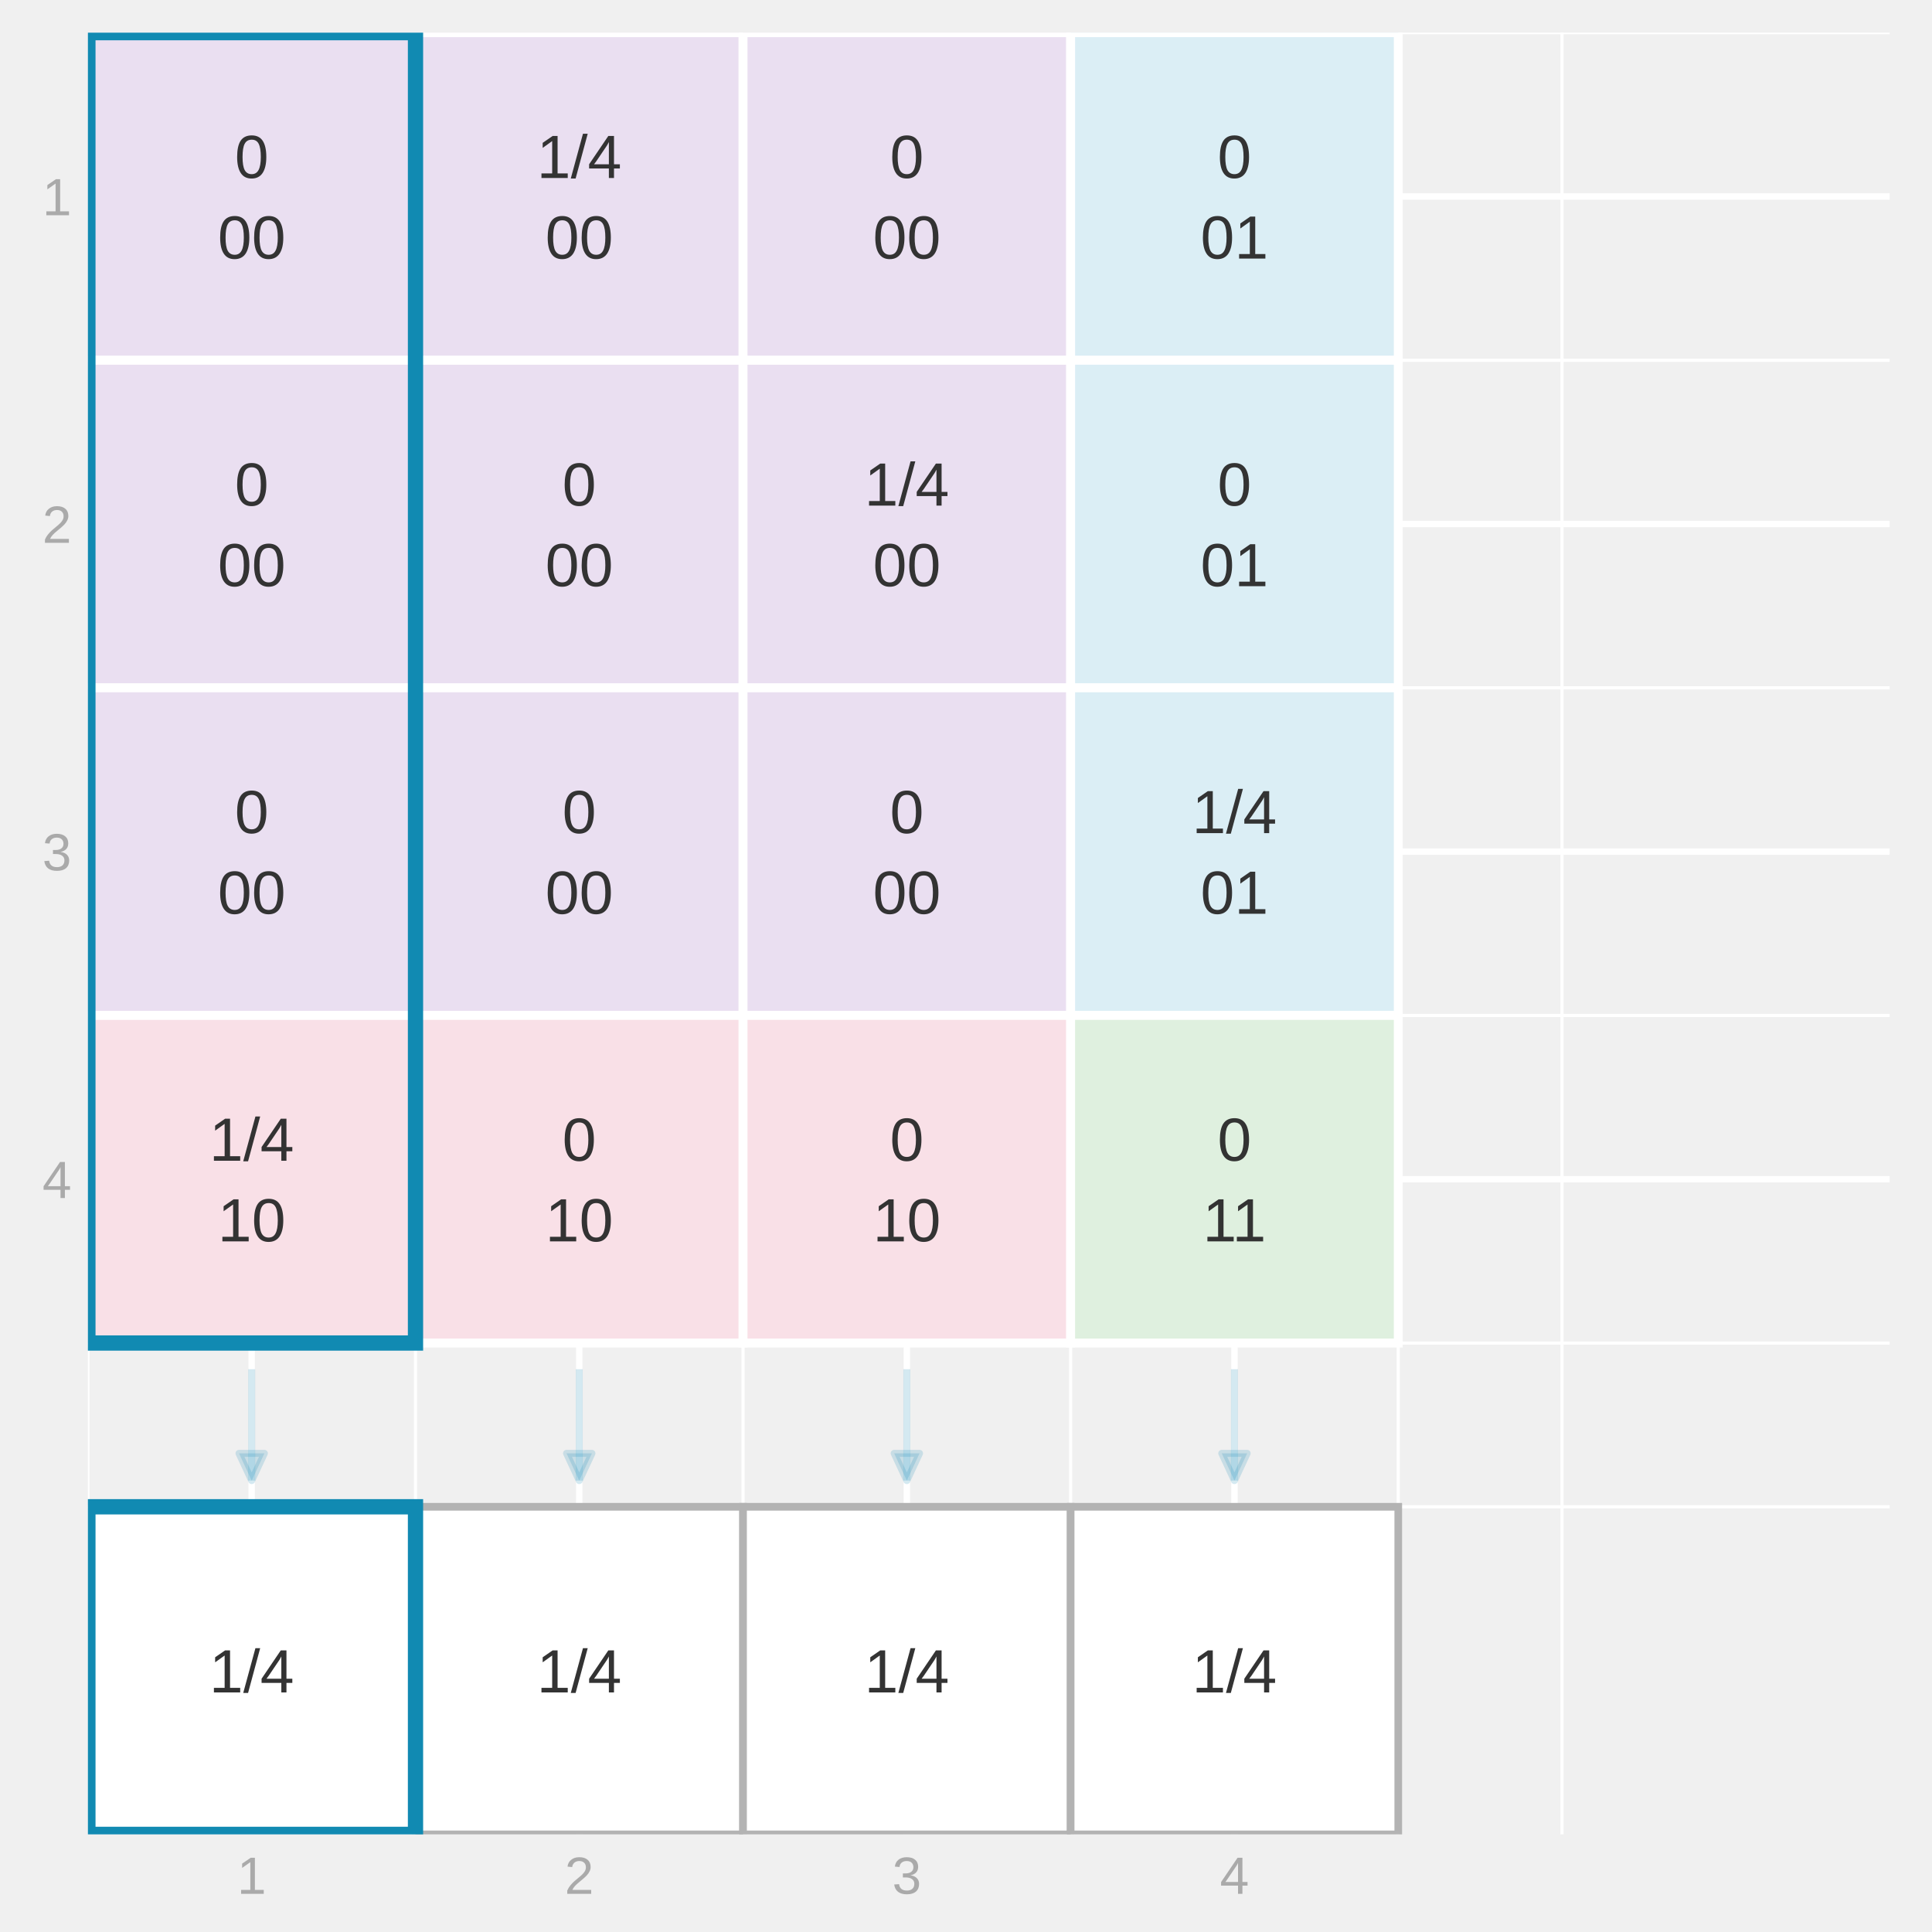
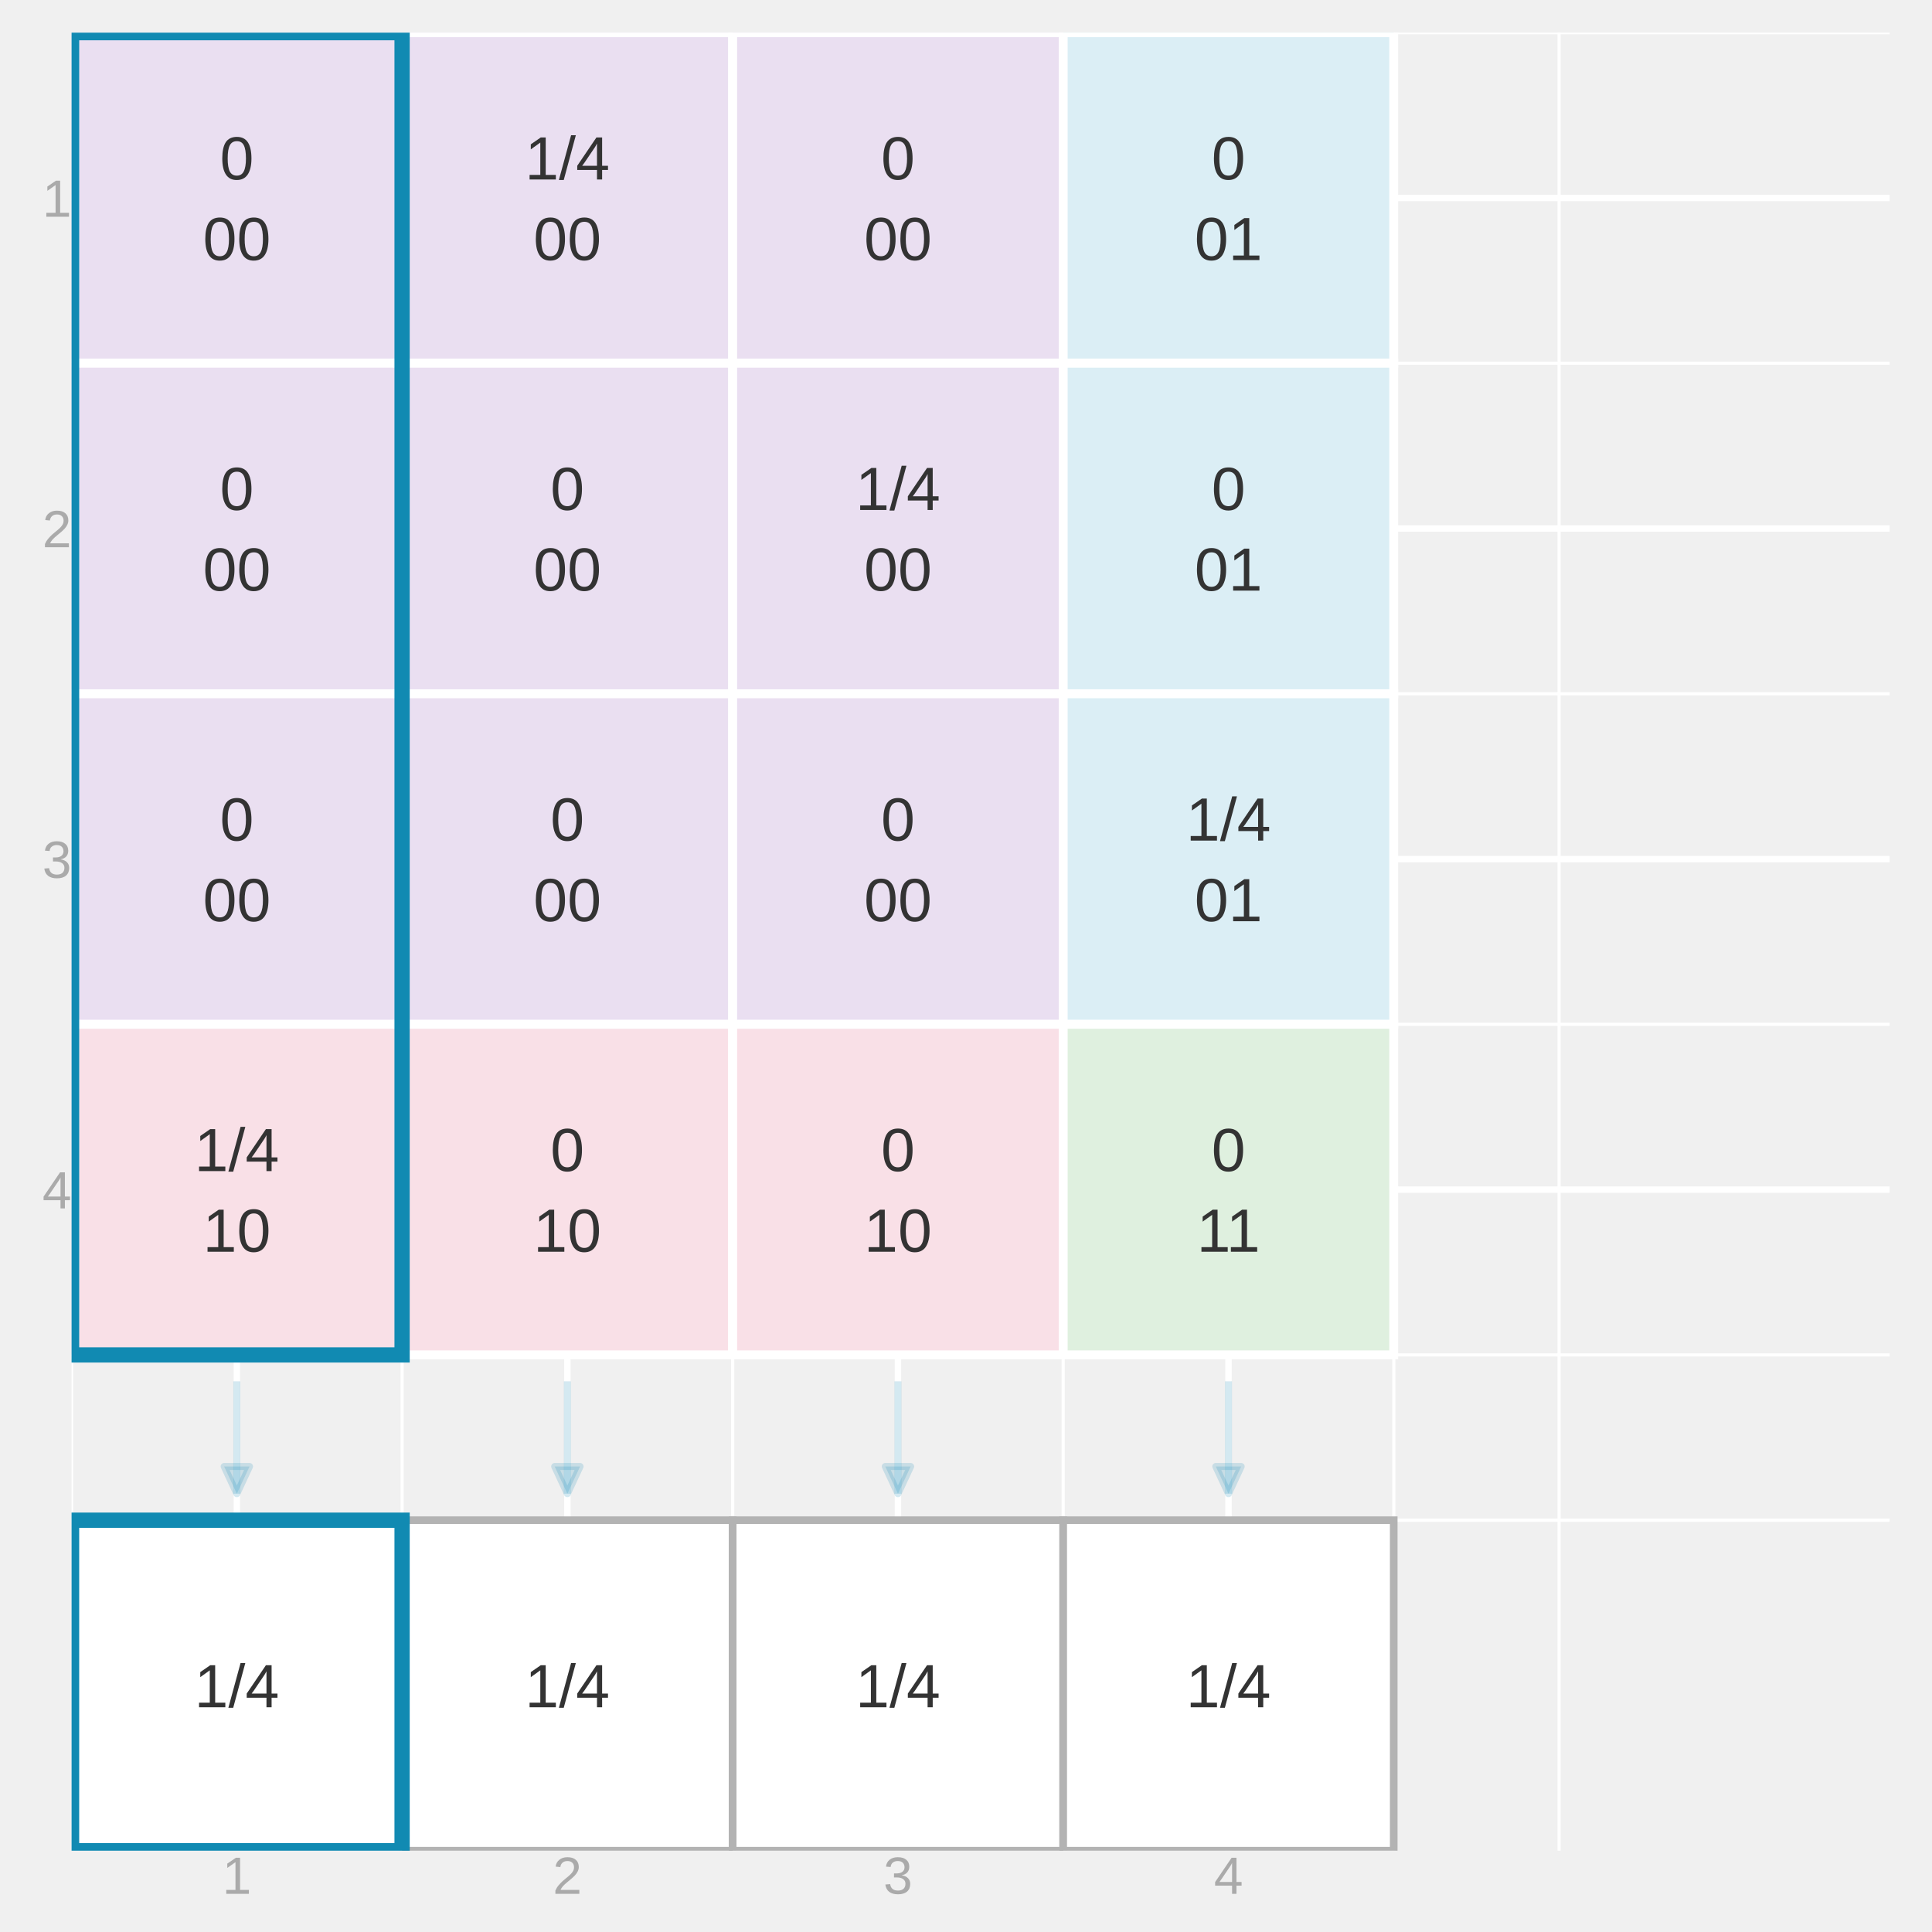
<svg xmlns="http://www.w3.org/2000/svg" width="324.00pt" height="324.00pt" viewBox="0 0 324.00 324.00">
  <g class="svglite">
    <defs>
      <style type="text/css">
    .svglite line, .svglite polyline, .svglite polygon, .svglite path, .svglite rect, .svglite circle {
      fill: none;
      stroke: #000000;
      stroke-linecap: round;
      stroke-linejoin: round;
      stroke-miterlimit: 10.00;
    }
    .svglite text {
      white-space: pre;
    }
    .svglite g.glyphgroup path {
      fill: inherit;
      stroke: none;
    }
  </style>
    </defs>
    <rect width="100%" height="100%" style="stroke: none; fill: none;" />
    <defs>
      <clipPath id="cpMC4wMHwzMjQuMDB8MC4wMHwzMjQuMDA=">
        <rect x="0.00" y="0.00" width="324.00" height="324.00" />
      </clipPath>
    </defs>
    <g clip-path="url(#cpMC4wMHwzMjQuMDB8MC4wMHwzMjQuMDA=)">
</g>
    <defs>
      <clipPath id="cpMS42M3wzMjIuMzd8MC4wMHwzMjQuMDA=">
        <rect x="1.63" y="0.00" width="320.74" height="324.00" />
      </clipPath>
    </defs>
    <g clip-path="url(#cpMS42M3wzMjIuMzd8MC4wMHwzMjQuMDA=)">
      <rect x="1.63" y="0.00" width="320.74" height="324.00" style="stroke-width: 1.07; stroke: none;" />
    </g>
    <g clip-path="url(#cpMC4wMHwzMjQuMDB8MC4wMHwzMjQuMDA=)">
</g>
    <defs>
-       <clipPath id="cpMTQuNzR8MzE2Ljg5fDUuNDh8MzA3LjYz">
-         <rect x="14.74" y="5.48" width="302.15" height="302.15" />
+       <clipPath id="cpMTIuMDB8MzE2Ljg5fDUuNDh8MzEwLjM3">
+         <rect x="12.00" y="5.48" width="304.89" height="304.89" />
      </clipPath>
    </defs>
-     <g clip-path="url(#cpMTQuNzR8MzE2Ljg5fDUuNDh8MzA3LjYz)">
-       <rect x="14.74" y="5.48" width="302.15" height="302.15" style="stroke-width: 1.07; stroke: none;" />
-       <polyline points="14.74,5.48 316.89,5.48 " style="stroke-width: 0.53; stroke: #FFFFFF; stroke-linecap: butt;" />
-       <polyline points="14.74,60.42 316.89,60.42 " style="stroke-width: 0.53; stroke: #FFFFFF; stroke-linecap: butt;" />
-       <polyline points="14.74,115.35 316.89,115.35 " style="stroke-width: 0.53; stroke: #FFFFFF; stroke-linecap: butt;" />
-       <polyline points="14.74,170.29 316.89,170.29 " style="stroke-width: 0.53; stroke: #FFFFFF; stroke-linecap: butt;" />
-       <polyline points="14.74,225.23 316.89,225.23 " style="stroke-width: 0.53; stroke: #FFFFFF; stroke-linecap: butt;" />
-       <polyline points="14.74,252.69 316.89,252.69 " style="stroke-width: 0.53; stroke: #FFFFFF; stroke-linecap: butt;" />
-       <polyline points="14.74,307.63 14.74,5.48 " style="stroke-width: 0.53; stroke: #FFFFFF; stroke-linecap: butt;" />
-       <polyline points="69.68,307.63 69.68,5.48 " style="stroke-width: 0.53; stroke: #FFFFFF; stroke-linecap: butt;" />
-       <polyline points="124.61,307.63 124.61,5.48 " style="stroke-width: 0.53; stroke: #FFFFFF; stroke-linecap: butt;" />
-       <polyline points="179.55,307.63 179.55,5.48 " style="stroke-width: 0.53; stroke: #FFFFFF; stroke-linecap: butt;" />
-       <polyline points="234.49,307.63 234.49,5.48 " style="stroke-width: 0.53; stroke: #FFFFFF; stroke-linecap: butt;" />
-       <polyline points="261.95,307.63 261.95,5.48 " style="stroke-width: 0.53; stroke: #FFFFFF; stroke-linecap: butt;" />
-       <polyline points="14.74,32.95 316.89,32.95 " style="stroke-width: 1.07; stroke: #FFFFFF; stroke-linecap: butt;" />
-       <polyline points="14.74,87.88 316.89,87.88 " style="stroke-width: 1.07; stroke: #FFFFFF; stroke-linecap: butt;" />
-       <polyline points="14.74,142.82 316.89,142.82 " style="stroke-width: 1.07; stroke: #FFFFFF; stroke-linecap: butt;" />
-       <polyline points="14.74,197.76 316.89,197.76 " style="stroke-width: 1.07; stroke: #FFFFFF; stroke-linecap: butt;" />
-       <polyline points="42.21,307.63 42.21,5.48 " style="stroke-width: 1.07; stroke: #FFFFFF; stroke-linecap: butt;" />
-       <polyline points="97.14,307.63 97.14,5.48 " style="stroke-width: 1.07; stroke: #FFFFFF; stroke-linecap: butt;" />
-       <polyline points="152.08,307.63 152.08,5.48 " style="stroke-width: 1.07; stroke: #FFFFFF; stroke-linecap: butt;" />
-       <polyline points="207.02,307.63 207.02,5.48 " style="stroke-width: 1.07; stroke: #FFFFFF; stroke-linecap: butt;" />
-       <rect x="14.74" y="5.48" width="54.94" height="54.94" style="stroke-width: 1.49; stroke: #FFFFFF; stroke-linecap: butt; stroke-linejoin: miter; fill: #EADFF1;" />
-       <rect x="14.74" y="60.42" width="54.94" height="54.94" style="stroke-width: 1.49; stroke: #FFFFFF; stroke-linecap: butt; stroke-linejoin: miter; fill: #EADFF1;" />
-       <rect x="14.74" y="115.35" width="54.94" height="54.94" style="stroke-width: 1.49; stroke: #FFFFFF; stroke-linecap: butt; stroke-linejoin: miter; fill: #EADFF1;" />
-       <rect x="14.74" y="170.29" width="54.94" height="54.94" style="stroke-width: 1.49; stroke: #FFFFFF; stroke-linecap: butt; stroke-linejoin: miter; fill: #F9E0E7;" />
-       <rect x="69.68" y="5.48" width="54.94" height="54.94" style="stroke-width: 1.49; stroke: #FFFFFF; stroke-linecap: butt; stroke-linejoin: miter; fill: #EADFF1;" />
-       <rect x="69.68" y="60.42" width="54.94" height="54.94" style="stroke-width: 1.49; stroke: #FFFFFF; stroke-linecap: butt; stroke-linejoin: miter; fill: #EADFF1;" />
-       <rect x="69.68" y="115.35" width="54.94" height="54.94" style="stroke-width: 1.49; stroke: #FFFFFF; stroke-linecap: butt; stroke-linejoin: miter; fill: #EADFF1;" />
-       <rect x="69.68" y="170.29" width="54.94" height="54.94" style="stroke-width: 1.49; stroke: #FFFFFF; stroke-linecap: butt; stroke-linejoin: miter; fill: #F9E0E7;" />
-       <rect x="124.61" y="5.48" width="54.94" height="54.94" style="stroke-width: 1.49; stroke: #FFFFFF; stroke-linecap: butt; stroke-linejoin: miter; fill: #EADFF1;" />
-       <rect x="124.61" y="60.42" width="54.94" height="54.94" style="stroke-width: 1.49; stroke: #FFFFFF; stroke-linecap: butt; stroke-linejoin: miter; fill: #EADFF1;" />
-       <rect x="124.61" y="115.35" width="54.94" height="54.94" style="stroke-width: 1.49; stroke: #FFFFFF; stroke-linecap: butt; stroke-linejoin: miter; fill: #EADFF1;" />
-       <rect x="124.61" y="170.29" width="54.94" height="54.94" style="stroke-width: 1.49; stroke: #FFFFFF; stroke-linecap: butt; stroke-linejoin: miter; fill: #F9E0E7;" />
-       <rect x="179.55" y="5.48" width="54.94" height="54.94" style="stroke-width: 1.49; stroke: #FFFFFF; stroke-linecap: butt; stroke-linejoin: miter; fill: #DBEEF5;" />
-       <rect x="179.55" y="60.42" width="54.94" height="54.94" style="stroke-width: 1.49; stroke: #FFFFFF; stroke-linecap: butt; stroke-linejoin: miter; fill: #DBEEF5;" />
-       <rect x="179.55" y="115.35" width="54.94" height="54.94" style="stroke-width: 1.49; stroke: #FFFFFF; stroke-linecap: butt; stroke-linejoin: miter; fill: #DBEEF5;" />
-       <rect x="179.55" y="170.29" width="54.94" height="54.94" style="stroke-width: 1.49; stroke: #FFFFFF; stroke-linecap: butt; stroke-linejoin: miter; fill: #DFF0DF;" />
-       <text x="42.21" y="29.85" text-anchor="middle" style="font-size: 10.24px;fill: #333333; font-family: &quot;Arial&quot;;" textLength="5.69px" lengthAdjust="spacingAndGlyphs">0</text>
-       <text x="42.21" y="43.37" text-anchor="middle" style="font-size: 10.24px;fill: #333333; font-family: &quot;Arial&quot;;" textLength="11.38px" lengthAdjust="spacingAndGlyphs">00</text>
-       <text x="42.21" y="84.79" text-anchor="middle" style="font-size: 10.24px;fill: #333333; font-family: &quot;Arial&quot;;" textLength="5.69px" lengthAdjust="spacingAndGlyphs">0</text>
-       <text x="42.21" y="98.31" text-anchor="middle" style="font-size: 10.24px;fill: #333333; font-family: &quot;Arial&quot;;" textLength="11.38px" lengthAdjust="spacingAndGlyphs">00</text>
-       <text x="42.21" y="139.72" text-anchor="middle" style="font-size: 10.24px;fill: #333333; font-family: &quot;Arial&quot;;" textLength="5.69px" lengthAdjust="spacingAndGlyphs">0</text>
-       <text x="42.21" y="153.24" text-anchor="middle" style="font-size: 10.24px;fill: #333333; font-family: &quot;Arial&quot;;" textLength="11.38px" lengthAdjust="spacingAndGlyphs">00</text>
-       <text x="42.21" y="194.66" text-anchor="middle" style="font-size: 10.24px;fill: #333333; font-family: &quot;Arial&quot;;" textLength="14.22px" lengthAdjust="spacingAndGlyphs">1/4</text>
-       <text x="42.21" y="208.18" text-anchor="middle" style="font-size: 10.24px;fill: #333333; font-family: &quot;Arial&quot;;" textLength="11.38px" lengthAdjust="spacingAndGlyphs">10</text>
-       <text x="97.14" y="29.85" text-anchor="middle" style="font-size: 10.24px;fill: #333333; font-family: &quot;Arial&quot;;" textLength="14.22px" lengthAdjust="spacingAndGlyphs">1/4</text>
-       <text x="97.14" y="43.37" text-anchor="middle" style="font-size: 10.24px;fill: #333333; font-family: &quot;Arial&quot;;" textLength="11.38px" lengthAdjust="spacingAndGlyphs">00</text>
-       <text x="97.14" y="84.79" text-anchor="middle" style="font-size: 10.24px;fill: #333333; font-family: &quot;Arial&quot;;" textLength="5.69px" lengthAdjust="spacingAndGlyphs">0</text>
-       <text x="97.14" y="98.31" text-anchor="middle" style="font-size: 10.24px;fill: #333333; font-family: &quot;Arial&quot;;" textLength="11.38px" lengthAdjust="spacingAndGlyphs">00</text>
-       <text x="97.14" y="139.72" text-anchor="middle" style="font-size: 10.24px;fill: #333333; font-family: &quot;Arial&quot;;" textLength="5.69px" lengthAdjust="spacingAndGlyphs">0</text>
-       <text x="97.14" y="153.24" text-anchor="middle" style="font-size: 10.24px;fill: #333333; font-family: &quot;Arial&quot;;" textLength="11.38px" lengthAdjust="spacingAndGlyphs">00</text>
-       <text x="97.14" y="194.66" text-anchor="middle" style="font-size: 10.24px;fill: #333333; font-family: &quot;Arial&quot;;" textLength="5.69px" lengthAdjust="spacingAndGlyphs">0</text>
-       <text x="97.14" y="208.18" text-anchor="middle" style="font-size: 10.24px;fill: #333333; font-family: &quot;Arial&quot;;" textLength="11.38px" lengthAdjust="spacingAndGlyphs">10</text>
-       <text x="152.08" y="29.85" text-anchor="middle" style="font-size: 10.24px;fill: #333333; font-family: &quot;Arial&quot;;" textLength="5.69px" lengthAdjust="spacingAndGlyphs">0</text>
-       <text x="152.08" y="43.37" text-anchor="middle" style="font-size: 10.24px;fill: #333333; font-family: &quot;Arial&quot;;" textLength="11.38px" lengthAdjust="spacingAndGlyphs">00</text>
-       <text x="152.08" y="84.79" text-anchor="middle" style="font-size: 10.24px;fill: #333333; font-family: &quot;Arial&quot;;" textLength="14.22px" lengthAdjust="spacingAndGlyphs">1/4</text>
-       <text x="152.08" y="98.31" text-anchor="middle" style="font-size: 10.24px;fill: #333333; font-family: &quot;Arial&quot;;" textLength="11.38px" lengthAdjust="spacingAndGlyphs">00</text>
-       <text x="152.08" y="139.72" text-anchor="middle" style="font-size: 10.24px;fill: #333333; font-family: &quot;Arial&quot;;" textLength="5.69px" lengthAdjust="spacingAndGlyphs">0</text>
-       <text x="152.08" y="153.24" text-anchor="middle" style="font-size: 10.24px;fill: #333333; font-family: &quot;Arial&quot;;" textLength="11.38px" lengthAdjust="spacingAndGlyphs">00</text>
-       <text x="152.08" y="194.66" text-anchor="middle" style="font-size: 10.24px;fill: #333333; font-family: &quot;Arial&quot;;" textLength="5.69px" lengthAdjust="spacingAndGlyphs">0</text>
-       <text x="152.08" y="208.18" text-anchor="middle" style="font-size: 10.24px;fill: #333333; font-family: &quot;Arial&quot;;" textLength="11.38px" lengthAdjust="spacingAndGlyphs">10</text>
-       <text x="207.02" y="29.85" text-anchor="middle" style="font-size: 10.24px;fill: #333333; font-family: &quot;Arial&quot;;" textLength="5.69px" lengthAdjust="spacingAndGlyphs">0</text>
-       <text x="207.02" y="43.37" text-anchor="middle" style="font-size: 10.24px;fill: #333333; font-family: &quot;Arial&quot;;" textLength="11.38px" lengthAdjust="spacingAndGlyphs">01</text>
-       <text x="207.02" y="84.79" text-anchor="middle" style="font-size: 10.24px;fill: #333333; font-family: &quot;Arial&quot;;" textLength="5.69px" lengthAdjust="spacingAndGlyphs">0</text>
-       <text x="207.02" y="98.31" text-anchor="middle" style="font-size: 10.24px;fill: #333333; font-family: &quot;Arial&quot;;" textLength="11.38px" lengthAdjust="spacingAndGlyphs">01</text>
-       <text x="207.02" y="139.72" text-anchor="middle" style="font-size: 10.24px;fill: #333333; font-family: &quot;Arial&quot;;" textLength="14.22px" lengthAdjust="spacingAndGlyphs">1/4</text>
-       <text x="207.02" y="153.24" text-anchor="middle" style="font-size: 10.24px;fill: #333333; font-family: &quot;Arial&quot;;" textLength="11.38px" lengthAdjust="spacingAndGlyphs">01</text>
-       <text x="207.02" y="194.66" text-anchor="middle" style="font-size: 10.24px;fill: #333333; font-family: &quot;Arial&quot;;" textLength="5.69px" lengthAdjust="spacingAndGlyphs">0</text>
-       <text x="207.02" y="208.18" text-anchor="middle" style="font-size: 10.24px;fill: #333333; font-family: &quot;Arial&quot;;" textLength="10.61px" lengthAdjust="spacingAndGlyphs">11</text>
-       <rect x="14.74" y="5.48" width="54.94" height="219.75" style="stroke-width: 2.56; stroke: #118AB2; stroke-linecap: butt; stroke-linejoin: miter;" />
-       <line x1="42.21" y1="229.62" x2="42.21" y2="248.30" style="stroke-width: 1.17; stroke: #118AB2; stroke-opacity: 0.18; stroke-linecap: butt;" />
-       <polygon points="40.08,243.73 42.21,248.30 44.34,243.73 " style="stroke-width: 1.17; stroke: #118AB2; stroke-opacity: 0.18; stroke-linecap: butt; fill: #118AB2; fill-opacity: 0.18;" />
-       <line x1="97.14" y1="229.62" x2="97.14" y2="248.30" style="stroke-width: 1.17; stroke: #118AB2; stroke-opacity: 0.18; stroke-linecap: butt;" />
-       <polygon points="95.01,243.73 97.14,248.30 99.27,243.73 " style="stroke-width: 1.17; stroke: #118AB2; stroke-opacity: 0.18; stroke-linecap: butt; fill: #118AB2; fill-opacity: 0.18;" />
-       <line x1="152.08" y1="229.62" x2="152.08" y2="248.30" style="stroke-width: 1.17; stroke: #118AB2; stroke-opacity: 0.18; stroke-linecap: butt;" />
-       <polygon points="149.95,243.73 152.08,248.30 154.21,243.73 " style="stroke-width: 1.17; stroke: #118AB2; stroke-opacity: 0.18; stroke-linecap: butt; fill: #118AB2; fill-opacity: 0.18;" />
-       <line x1="207.02" y1="229.62" x2="207.02" y2="248.30" style="stroke-width: 1.17; stroke: #118AB2; stroke-opacity: 0.18; stroke-linecap: butt;" />
-       <polygon points="204.89,243.73 207.02,248.30 209.15,243.73 " style="stroke-width: 1.17; stroke: #118AB2; stroke-opacity: 0.18; stroke-linecap: butt; fill: #118AB2; fill-opacity: 0.18;" />
-       <rect x="69.68" y="252.69" width="54.94" height="54.94" style="stroke-width: 1.28; stroke: #B3B3B3; stroke-linecap: butt; stroke-linejoin: miter; fill: #FFFFFF;" />
-       <rect x="124.61" y="252.69" width="54.94" height="54.94" style="stroke-width: 1.28; stroke: #B3B3B3; stroke-linecap: butt; stroke-linejoin: miter; fill: #FFFFFF;" />
-       <rect x="179.55" y="252.69" width="54.94" height="54.94" style="stroke-width: 1.28; stroke: #B3B3B3; stroke-linecap: butt; stroke-linejoin: miter; fill: #FFFFFF;" />
-       <rect x="14.74" y="252.69" width="54.94" height="54.94" style="stroke-width: 2.56; stroke: #118AB2; stroke-linecap: butt; stroke-linejoin: miter; fill: #FFFFFF;" />
-       <text x="42.21" y="283.82" text-anchor="middle" style="font-size: 10.24px;fill: #333333; font-family: &quot;Arial&quot;;" textLength="14.22px" lengthAdjust="spacingAndGlyphs">1/4</text>
-       <text x="97.14" y="283.82" text-anchor="middle" style="font-size: 10.24px;fill: #333333; font-family: &quot;Arial&quot;;" textLength="14.22px" lengthAdjust="spacingAndGlyphs">1/4</text>
-       <text x="152.08" y="283.82" text-anchor="middle" style="font-size: 10.24px;fill: #333333; font-family: &quot;Arial&quot;;" textLength="14.22px" lengthAdjust="spacingAndGlyphs">1/4</text>
-       <text x="207.02" y="283.82" text-anchor="middle" style="font-size: 10.24px;fill: #333333; font-family: &quot;Arial&quot;;" textLength="14.22px" lengthAdjust="spacingAndGlyphs">1/4</text>
+     <g clip-path="url(#cpMTIuMDB8MzE2Ljg5fDUuNDh8MzEwLjM3)">
+       <rect x="12.00" y="5.48" width="304.89" height="304.89" style="stroke-width: 1.07; stroke: none;" />
+       <polyline points="12.00,5.48 316.89,5.48 " style="stroke-width: 0.53; stroke: #FFFFFF; stroke-linecap: butt;" />
+       <polyline points="12.00,60.91 316.89,60.91 " style="stroke-width: 0.53; stroke: #FFFFFF; stroke-linecap: butt;" />
+       <polyline points="12.00,116.35 316.89,116.35 " style="stroke-width: 0.53; stroke: #FFFFFF; stroke-linecap: butt;" />
+       <polyline points="12.00,171.78 316.89,171.78 " style="stroke-width: 0.53; stroke: #FFFFFF; stroke-linecap: butt;" />
+       <polyline points="12.00,227.22 316.89,227.22 " style="stroke-width: 0.53; stroke: #FFFFFF; stroke-linecap: butt;" />
+       <polyline points="12.00,254.94 316.89,254.94 " style="stroke-width: 0.53; stroke: #FFFFFF; stroke-linecap: butt;" />
+       <polyline points="12.00,310.37 12.00,5.48 " style="stroke-width: 0.53; stroke: #FFFFFF; stroke-linecap: butt;" />
+       <polyline points="67.43,310.37 67.43,5.48 " style="stroke-width: 0.53; stroke: #FFFFFF; stroke-linecap: butt;" />
+       <polyline points="122.87,310.37 122.87,5.48 " style="stroke-width: 0.53; stroke: #FFFFFF; stroke-linecap: butt;" />
+       <polyline points="178.30,310.37 178.30,5.48 " style="stroke-width: 0.53; stroke: #FFFFFF; stroke-linecap: butt;" />
+       <polyline points="233.74,310.37 233.74,5.48 " style="stroke-width: 0.53; stroke: #FFFFFF; stroke-linecap: butt;" />
+       <polyline points="261.46,310.37 261.46,5.48 " style="stroke-width: 0.53; stroke: #FFFFFF; stroke-linecap: butt;" />
+       <polyline points="12.00,33.20 316.89,33.20 " style="stroke-width: 1.07; stroke: #FFFFFF; stroke-linecap: butt;" />
+       <polyline points="12.00,88.63 316.89,88.63 " style="stroke-width: 1.07; stroke: #FFFFFF; stroke-linecap: butt;" />
+       <polyline points="12.00,144.07 316.89,144.07 " style="stroke-width: 1.07; stroke: #FFFFFF; stroke-linecap: butt;" />
+       <polyline points="12.00,199.50 316.89,199.50 " style="stroke-width: 1.07; stroke: #FFFFFF; stroke-linecap: butt;" />
+       <polyline points="39.72,310.37 39.72,5.48 " style="stroke-width: 1.07; stroke: #FFFFFF; stroke-linecap: butt;" />
+       <polyline points="95.15,310.37 95.15,5.48 " style="stroke-width: 1.07; stroke: #FFFFFF; stroke-linecap: butt;" />
+       <polyline points="150.59,310.37 150.59,5.48 " style="stroke-width: 1.07; stroke: #FFFFFF; stroke-linecap: butt;" />
+       <polyline points="206.02,310.37 206.02,5.48 " style="stroke-width: 1.07; stroke: #FFFFFF; stroke-linecap: butt;" />
+       <rect x="12.00" y="5.48" width="55.43" height="55.43" style="stroke-width: 1.49; stroke: #FFFFFF; stroke-linecap: butt; stroke-linejoin: miter; fill: #EADFF1;" />
+       <rect x="12.00" y="60.91" width="55.43" height="55.43" style="stroke-width: 1.49; stroke: #FFFFFF; stroke-linecap: butt; stroke-linejoin: miter; fill: #EADFF1;" />
+       <rect x="12.00" y="116.35" width="55.43" height="55.43" style="stroke-width: 1.49; stroke: #FFFFFF; stroke-linecap: butt; stroke-linejoin: miter; fill: #EADFF1;" />
+       <rect x="12.00" y="171.78" width="55.43" height="55.43" style="stroke-width: 1.49; stroke: #FFFFFF; stroke-linecap: butt; stroke-linejoin: miter; fill: #F9E0E7;" />
+       <rect x="67.43" y="5.48" width="55.43" height="55.43" style="stroke-width: 1.49; stroke: #FFFFFF; stroke-linecap: butt; stroke-linejoin: miter; fill: #EADFF1;" />
+       <rect x="67.43" y="60.91" width="55.43" height="55.43" style="stroke-width: 1.49; stroke: #FFFFFF; stroke-linecap: butt; stroke-linejoin: miter; fill: #EADFF1;" />
+       <rect x="67.43" y="116.35" width="55.43" height="55.43" style="stroke-width: 1.49; stroke: #FFFFFF; stroke-linecap: butt; stroke-linejoin: miter; fill: #EADFF1;" />
+       <rect x="67.43" y="171.78" width="55.43" height="55.43" style="stroke-width: 1.49; stroke: #FFFFFF; stroke-linecap: butt; stroke-linejoin: miter; fill: #F9E0E7;" />
+       <rect x="122.87" y="5.48" width="55.43" height="55.43" style="stroke-width: 1.49; stroke: #FFFFFF; stroke-linecap: butt; stroke-linejoin: miter; fill: #EADFF1;" />
+       <rect x="122.87" y="60.91" width="55.43" height="55.43" style="stroke-width: 1.49; stroke: #FFFFFF; stroke-linecap: butt; stroke-linejoin: miter; fill: #EADFF1;" />
+       <rect x="122.87" y="116.35" width="55.43" height="55.43" style="stroke-width: 1.49; stroke: #FFFFFF; stroke-linecap: butt; stroke-linejoin: miter; fill: #EADFF1;" />
+       <rect x="122.87" y="171.78" width="55.43" height="55.43" style="stroke-width: 1.49; stroke: #FFFFFF; stroke-linecap: butt; stroke-linejoin: miter; fill: #F9E0E7;" />
+       <rect x="178.30" y="5.48" width="55.43" height="55.43" style="stroke-width: 1.49; stroke: #FFFFFF; stroke-linecap: butt; stroke-linejoin: miter; fill: #DBEEF5;" />
+       <rect x="178.30" y="60.91" width="55.43" height="55.43" style="stroke-width: 1.49; stroke: #FFFFFF; stroke-linecap: butt; stroke-linejoin: miter; fill: #DBEEF5;" />
+       <rect x="178.30" y="116.35" width="55.43" height="55.43" style="stroke-width: 1.49; stroke: #FFFFFF; stroke-linecap: butt; stroke-linejoin: miter; fill: #DBEEF5;" />
+       <rect x="178.30" y="171.78" width="55.43" height="55.43" style="stroke-width: 1.49; stroke: #FFFFFF; stroke-linecap: butt; stroke-linejoin: miter; fill: #DFF0DF;" />
+       <text x="39.72" y="30.10" text-anchor="middle" style="font-size: 10.24px;fill: #333333; font-family: &quot;Arial&quot;;" textLength="5.69px" lengthAdjust="spacingAndGlyphs">0</text>
+       <text x="39.72" y="43.62" text-anchor="middle" style="font-size: 10.24px;fill: #333333; font-family: &quot;Arial&quot;;" textLength="11.38px" lengthAdjust="spacingAndGlyphs">00</text>
+       <text x="39.72" y="85.53" text-anchor="middle" style="font-size: 10.24px;fill: #333333; font-family: &quot;Arial&quot;;" textLength="5.69px" lengthAdjust="spacingAndGlyphs">0</text>
+       <text x="39.72" y="99.05" text-anchor="middle" style="font-size: 10.24px;fill: #333333; font-family: &quot;Arial&quot;;" textLength="11.38px" lengthAdjust="spacingAndGlyphs">00</text>
+       <text x="39.72" y="140.97" text-anchor="middle" style="font-size: 10.24px;fill: #333333; font-family: &quot;Arial&quot;;" textLength="5.69px" lengthAdjust="spacingAndGlyphs">0</text>
+       <text x="39.72" y="154.49" text-anchor="middle" style="font-size: 10.24px;fill: #333333; font-family: &quot;Arial&quot;;" textLength="11.38px" lengthAdjust="spacingAndGlyphs">00</text>
+       <text x="39.72" y="196.40" text-anchor="middle" style="font-size: 10.24px;fill: #333333; font-family: &quot;Arial&quot;;" textLength="14.22px" lengthAdjust="spacingAndGlyphs">1/4</text>
+       <text x="39.72" y="209.92" text-anchor="middle" style="font-size: 10.24px;fill: #333333; font-family: &quot;Arial&quot;;" textLength="11.38px" lengthAdjust="spacingAndGlyphs">10</text>
+       <text x="95.15" y="30.10" text-anchor="middle" style="font-size: 10.24px;fill: #333333; font-family: &quot;Arial&quot;;" textLength="14.22px" lengthAdjust="spacingAndGlyphs">1/4</text>
+       <text x="95.15" y="43.62" text-anchor="middle" style="font-size: 10.24px;fill: #333333; font-family: &quot;Arial&quot;;" textLength="11.38px" lengthAdjust="spacingAndGlyphs">00</text>
+       <text x="95.15" y="85.53" text-anchor="middle" style="font-size: 10.24px;fill: #333333; font-family: &quot;Arial&quot;;" textLength="5.69px" lengthAdjust="spacingAndGlyphs">0</text>
+       <text x="95.15" y="99.05" text-anchor="middle" style="font-size: 10.24px;fill: #333333; font-family: &quot;Arial&quot;;" textLength="11.38px" lengthAdjust="spacingAndGlyphs">00</text>
+       <text x="95.15" y="140.97" text-anchor="middle" style="font-size: 10.24px;fill: #333333; font-family: &quot;Arial&quot;;" textLength="5.69px" lengthAdjust="spacingAndGlyphs">0</text>
+       <text x="95.15" y="154.49" text-anchor="middle" style="font-size: 10.24px;fill: #333333; font-family: &quot;Arial&quot;;" textLength="11.38px" lengthAdjust="spacingAndGlyphs">00</text>
+       <text x="95.15" y="196.40" text-anchor="middle" style="font-size: 10.24px;fill: #333333; font-family: &quot;Arial&quot;;" textLength="5.69px" lengthAdjust="spacingAndGlyphs">0</text>
+       <text x="95.15" y="209.92" text-anchor="middle" style="font-size: 10.24px;fill: #333333; font-family: &quot;Arial&quot;;" textLength="11.38px" lengthAdjust="spacingAndGlyphs">10</text>
+       <text x="150.59" y="30.10" text-anchor="middle" style="font-size: 10.24px;fill: #333333; font-family: &quot;Arial&quot;;" textLength="5.69px" lengthAdjust="spacingAndGlyphs">0</text>
+       <text x="150.59" y="43.62" text-anchor="middle" style="font-size: 10.24px;fill: #333333; font-family: &quot;Arial&quot;;" textLength="11.38px" lengthAdjust="spacingAndGlyphs">00</text>
+       <text x="150.59" y="85.53" text-anchor="middle" style="font-size: 10.24px;fill: #333333; font-family: &quot;Arial&quot;;" textLength="14.22px" lengthAdjust="spacingAndGlyphs">1/4</text>
+       <text x="150.59" y="99.05" text-anchor="middle" style="font-size: 10.24px;fill: #333333; font-family: &quot;Arial&quot;;" textLength="11.38px" lengthAdjust="spacingAndGlyphs">00</text>
+       <text x="150.59" y="140.97" text-anchor="middle" style="font-size: 10.24px;fill: #333333; font-family: &quot;Arial&quot;;" textLength="5.69px" lengthAdjust="spacingAndGlyphs">0</text>
+       <text x="150.59" y="154.49" text-anchor="middle" style="font-size: 10.24px;fill: #333333; font-family: &quot;Arial&quot;;" textLength="11.38px" lengthAdjust="spacingAndGlyphs">00</text>
+       <text x="150.59" y="196.40" text-anchor="middle" style="font-size: 10.24px;fill: #333333; font-family: &quot;Arial&quot;;" textLength="5.69px" lengthAdjust="spacingAndGlyphs">0</text>
+       <text x="150.59" y="209.92" text-anchor="middle" style="font-size: 10.24px;fill: #333333; font-family: &quot;Arial&quot;;" textLength="11.38px" lengthAdjust="spacingAndGlyphs">10</text>
+       <text x="206.02" y="30.10" text-anchor="middle" style="font-size: 10.24px;fill: #333333; font-family: &quot;Arial&quot;;" textLength="5.69px" lengthAdjust="spacingAndGlyphs">0</text>
+       <text x="206.02" y="43.62" text-anchor="middle" style="font-size: 10.24px;fill: #333333; font-family: &quot;Arial&quot;;" textLength="11.38px" lengthAdjust="spacingAndGlyphs">01</text>
+       <text x="206.02" y="85.53" text-anchor="middle" style="font-size: 10.24px;fill: #333333; font-family: &quot;Arial&quot;;" textLength="5.69px" lengthAdjust="spacingAndGlyphs">0</text>
+       <text x="206.02" y="99.05" text-anchor="middle" style="font-size: 10.24px;fill: #333333; font-family: &quot;Arial&quot;;" textLength="11.38px" lengthAdjust="spacingAndGlyphs">01</text>
+       <text x="206.02" y="140.97" text-anchor="middle" style="font-size: 10.24px;fill: #333333; font-family: &quot;Arial&quot;;" textLength="14.22px" lengthAdjust="spacingAndGlyphs">1/4</text>
+       <text x="206.02" y="154.49" text-anchor="middle" style="font-size: 10.24px;fill: #333333; font-family: &quot;Arial&quot;;" textLength="11.38px" lengthAdjust="spacingAndGlyphs">01</text>
+       <text x="206.02" y="196.40" text-anchor="middle" style="font-size: 10.24px;fill: #333333; font-family: &quot;Arial&quot;;" textLength="5.69px" lengthAdjust="spacingAndGlyphs">0</text>
+       <text x="206.02" y="209.92" text-anchor="middle" style="font-size: 10.24px;fill: #333333; font-family: &quot;Arial&quot;;" textLength="10.61px" lengthAdjust="spacingAndGlyphs">11</text>
+       <rect x="12.00" y="5.48" width="55.43" height="221.74" style="stroke-width: 2.56; stroke: #118AB2; stroke-linecap: butt; stroke-linejoin: miter;" />
+       <line x1="39.72" y1="231.65" x2="39.72" y2="250.50" style="stroke-width: 1.17; stroke: #118AB2; stroke-opacity: 0.18; stroke-linecap: butt;" />
+       <polygon points="37.59,245.93 39.72,250.50 41.85,245.93 " style="stroke-width: 1.17; stroke: #118AB2; stroke-opacity: 0.18; stroke-linecap: butt; fill: #118AB2; fill-opacity: 0.18;" />
+       <line x1="95.15" y1="231.65" x2="95.15" y2="250.50" style="stroke-width: 1.17; stroke: #118AB2; stroke-opacity: 0.18; stroke-linecap: butt;" />
+       <polygon points="93.02,245.93 95.15,250.50 97.28,245.93 " style="stroke-width: 1.17; stroke: #118AB2; stroke-opacity: 0.18; stroke-linecap: butt; fill: #118AB2; fill-opacity: 0.18;" />
+       <line x1="150.59" y1="231.65" x2="150.59" y2="250.50" style="stroke-width: 1.17; stroke: #118AB2; stroke-opacity: 0.18; stroke-linecap: butt;" />
+       <polygon points="148.46,245.93 150.59,250.50 152.72,245.93 " style="stroke-width: 1.17; stroke: #118AB2; stroke-opacity: 0.18; stroke-linecap: butt; fill: #118AB2; fill-opacity: 0.18;" />
+       <line x1="206.02" y1="231.65" x2="206.02" y2="250.50" style="stroke-width: 1.17; stroke: #118AB2; stroke-opacity: 0.18; stroke-linecap: butt;" />
+       <polygon points="203.89,245.93 206.02,250.50 208.15,245.93 " style="stroke-width: 1.17; stroke: #118AB2; stroke-opacity: 0.18; stroke-linecap: butt; fill: #118AB2; fill-opacity: 0.18;" />
+       <rect x="67.43" y="254.94" width="55.43" height="55.43" style="stroke-width: 1.28; stroke: #B3B3B3; stroke-linecap: butt; stroke-linejoin: miter; fill: #FFFFFF;" />
+       <rect x="122.87" y="254.94" width="55.43" height="55.43" style="stroke-width: 1.28; stroke: #B3B3B3; stroke-linecap: butt; stroke-linejoin: miter; fill: #FFFFFF;" />
+       <rect x="178.30" y="254.94" width="55.43" height="55.43" style="stroke-width: 1.28; stroke: #B3B3B3; stroke-linecap: butt; stroke-linejoin: miter; fill: #FFFFFF;" />
+       <rect x="12.00" y="254.94" width="55.43" height="55.43" style="stroke-width: 2.56; stroke: #118AB2; stroke-linecap: butt; stroke-linejoin: miter; fill: #FFFFFF;" />
+       <text x="39.72" y="286.31" text-anchor="middle" style="font-size: 10.24px;fill: #333333; font-family: &quot;Arial&quot;;" textLength="14.22px" lengthAdjust="spacingAndGlyphs">1/4</text>
+       <text x="95.15" y="286.31" text-anchor="middle" style="font-size: 10.24px;fill: #333333; font-family: &quot;Arial&quot;;" textLength="14.22px" lengthAdjust="spacingAndGlyphs">1/4</text>
+       <text x="150.59" y="286.31" text-anchor="middle" style="font-size: 10.24px;fill: #333333; font-family: &quot;Arial&quot;;" textLength="14.22px" lengthAdjust="spacingAndGlyphs">1/4</text>
+       <text x="206.02" y="286.31" text-anchor="middle" style="font-size: 10.24px;fill: #333333; font-family: &quot;Arial&quot;;" textLength="14.22px" lengthAdjust="spacingAndGlyphs">1/4</text>
    </g>
    <g clip-path="url(#cpMC4wMHwzMjQuMDB8MC4wMHwzMjQuMDA=)">
-       <text x="9.55" y="36.10" text-anchor="middle" style="font-size: 8.80px;fill: #AAAAAA; font-family: &quot;Arial&quot;;" textLength="4.89px" lengthAdjust="spacingAndGlyphs">1</text>
-       <text x="9.55" y="91.03" text-anchor="middle" style="font-size: 8.80px;fill: #AAAAAA; font-family: &quot;Arial&quot;;" textLength="4.89px" lengthAdjust="spacingAndGlyphs">2</text>
-       <text x="9.55" y="145.97" text-anchor="middle" style="font-size: 8.80px;fill: #AAAAAA; font-family: &quot;Arial&quot;;" textLength="4.89px" lengthAdjust="spacingAndGlyphs">3</text>
-       <text x="9.55" y="200.91" text-anchor="middle" style="font-size: 8.80px;fill: #AAAAAA; font-family: &quot;Arial&quot;;" textLength="4.89px" lengthAdjust="spacingAndGlyphs">4</text>
-       <text x="42.21" y="317.60" text-anchor="middle" style="font-size: 8.80px;fill: #AAAAAA; font-family: &quot;Arial&quot;;" textLength="4.89px" lengthAdjust="spacingAndGlyphs">1</text>
-       <text x="97.14" y="317.60" text-anchor="middle" style="font-size: 8.80px;fill: #AAAAAA; font-family: &quot;Arial&quot;;" textLength="4.89px" lengthAdjust="spacingAndGlyphs">2</text>
-       <text x="152.08" y="317.60" text-anchor="middle" style="font-size: 8.80px;fill: #AAAAAA; font-family: &quot;Arial&quot;;" textLength="4.89px" lengthAdjust="spacingAndGlyphs">3</text>
-       <text x="207.02" y="317.60" text-anchor="middle" style="font-size: 8.80px;fill: #AAAAAA; font-family: &quot;Arial&quot;;" textLength="4.89px" lengthAdjust="spacingAndGlyphs">4</text>
+       <text x="9.55" y="36.35" text-anchor="middle" style="font-size: 8.80px;fill: #AAAAAA; font-family: &quot;Arial&quot;;" textLength="4.89px" lengthAdjust="spacingAndGlyphs">1</text>
+       <text x="9.55" y="91.78" text-anchor="middle" style="font-size: 8.80px;fill: #AAAAAA; font-family: &quot;Arial&quot;;" textLength="4.89px" lengthAdjust="spacingAndGlyphs">2</text>
+       <text x="9.55" y="147.22" text-anchor="middle" style="font-size: 8.80px;fill: #AAAAAA; font-family: &quot;Arial&quot;;" textLength="4.89px" lengthAdjust="spacingAndGlyphs">3</text>
+       <text x="9.55" y="202.65" text-anchor="middle" style="font-size: 8.80px;fill: #AAAAAA; font-family: &quot;Arial&quot;;" textLength="4.89px" lengthAdjust="spacingAndGlyphs">4</text>
+       <text x="39.72" y="317.60" text-anchor="middle" style="font-size: 8.80px;fill: #AAAAAA; font-family: &quot;Arial&quot;;" textLength="4.89px" lengthAdjust="spacingAndGlyphs">1</text>
+       <text x="95.15" y="317.60" text-anchor="middle" style="font-size: 8.80px;fill: #AAAAAA; font-family: &quot;Arial&quot;;" textLength="4.89px" lengthAdjust="spacingAndGlyphs">2</text>
+       <text x="150.59" y="317.60" text-anchor="middle" style="font-size: 8.80px;fill: #AAAAAA; font-family: &quot;Arial&quot;;" textLength="4.89px" lengthAdjust="spacingAndGlyphs">3</text>
+       <text x="206.02" y="317.60" text-anchor="middle" style="font-size: 8.80px;fill: #AAAAAA; font-family: &quot;Arial&quot;;" textLength="4.89px" lengthAdjust="spacingAndGlyphs">4</text>
    </g>
  </g>
</svg>
